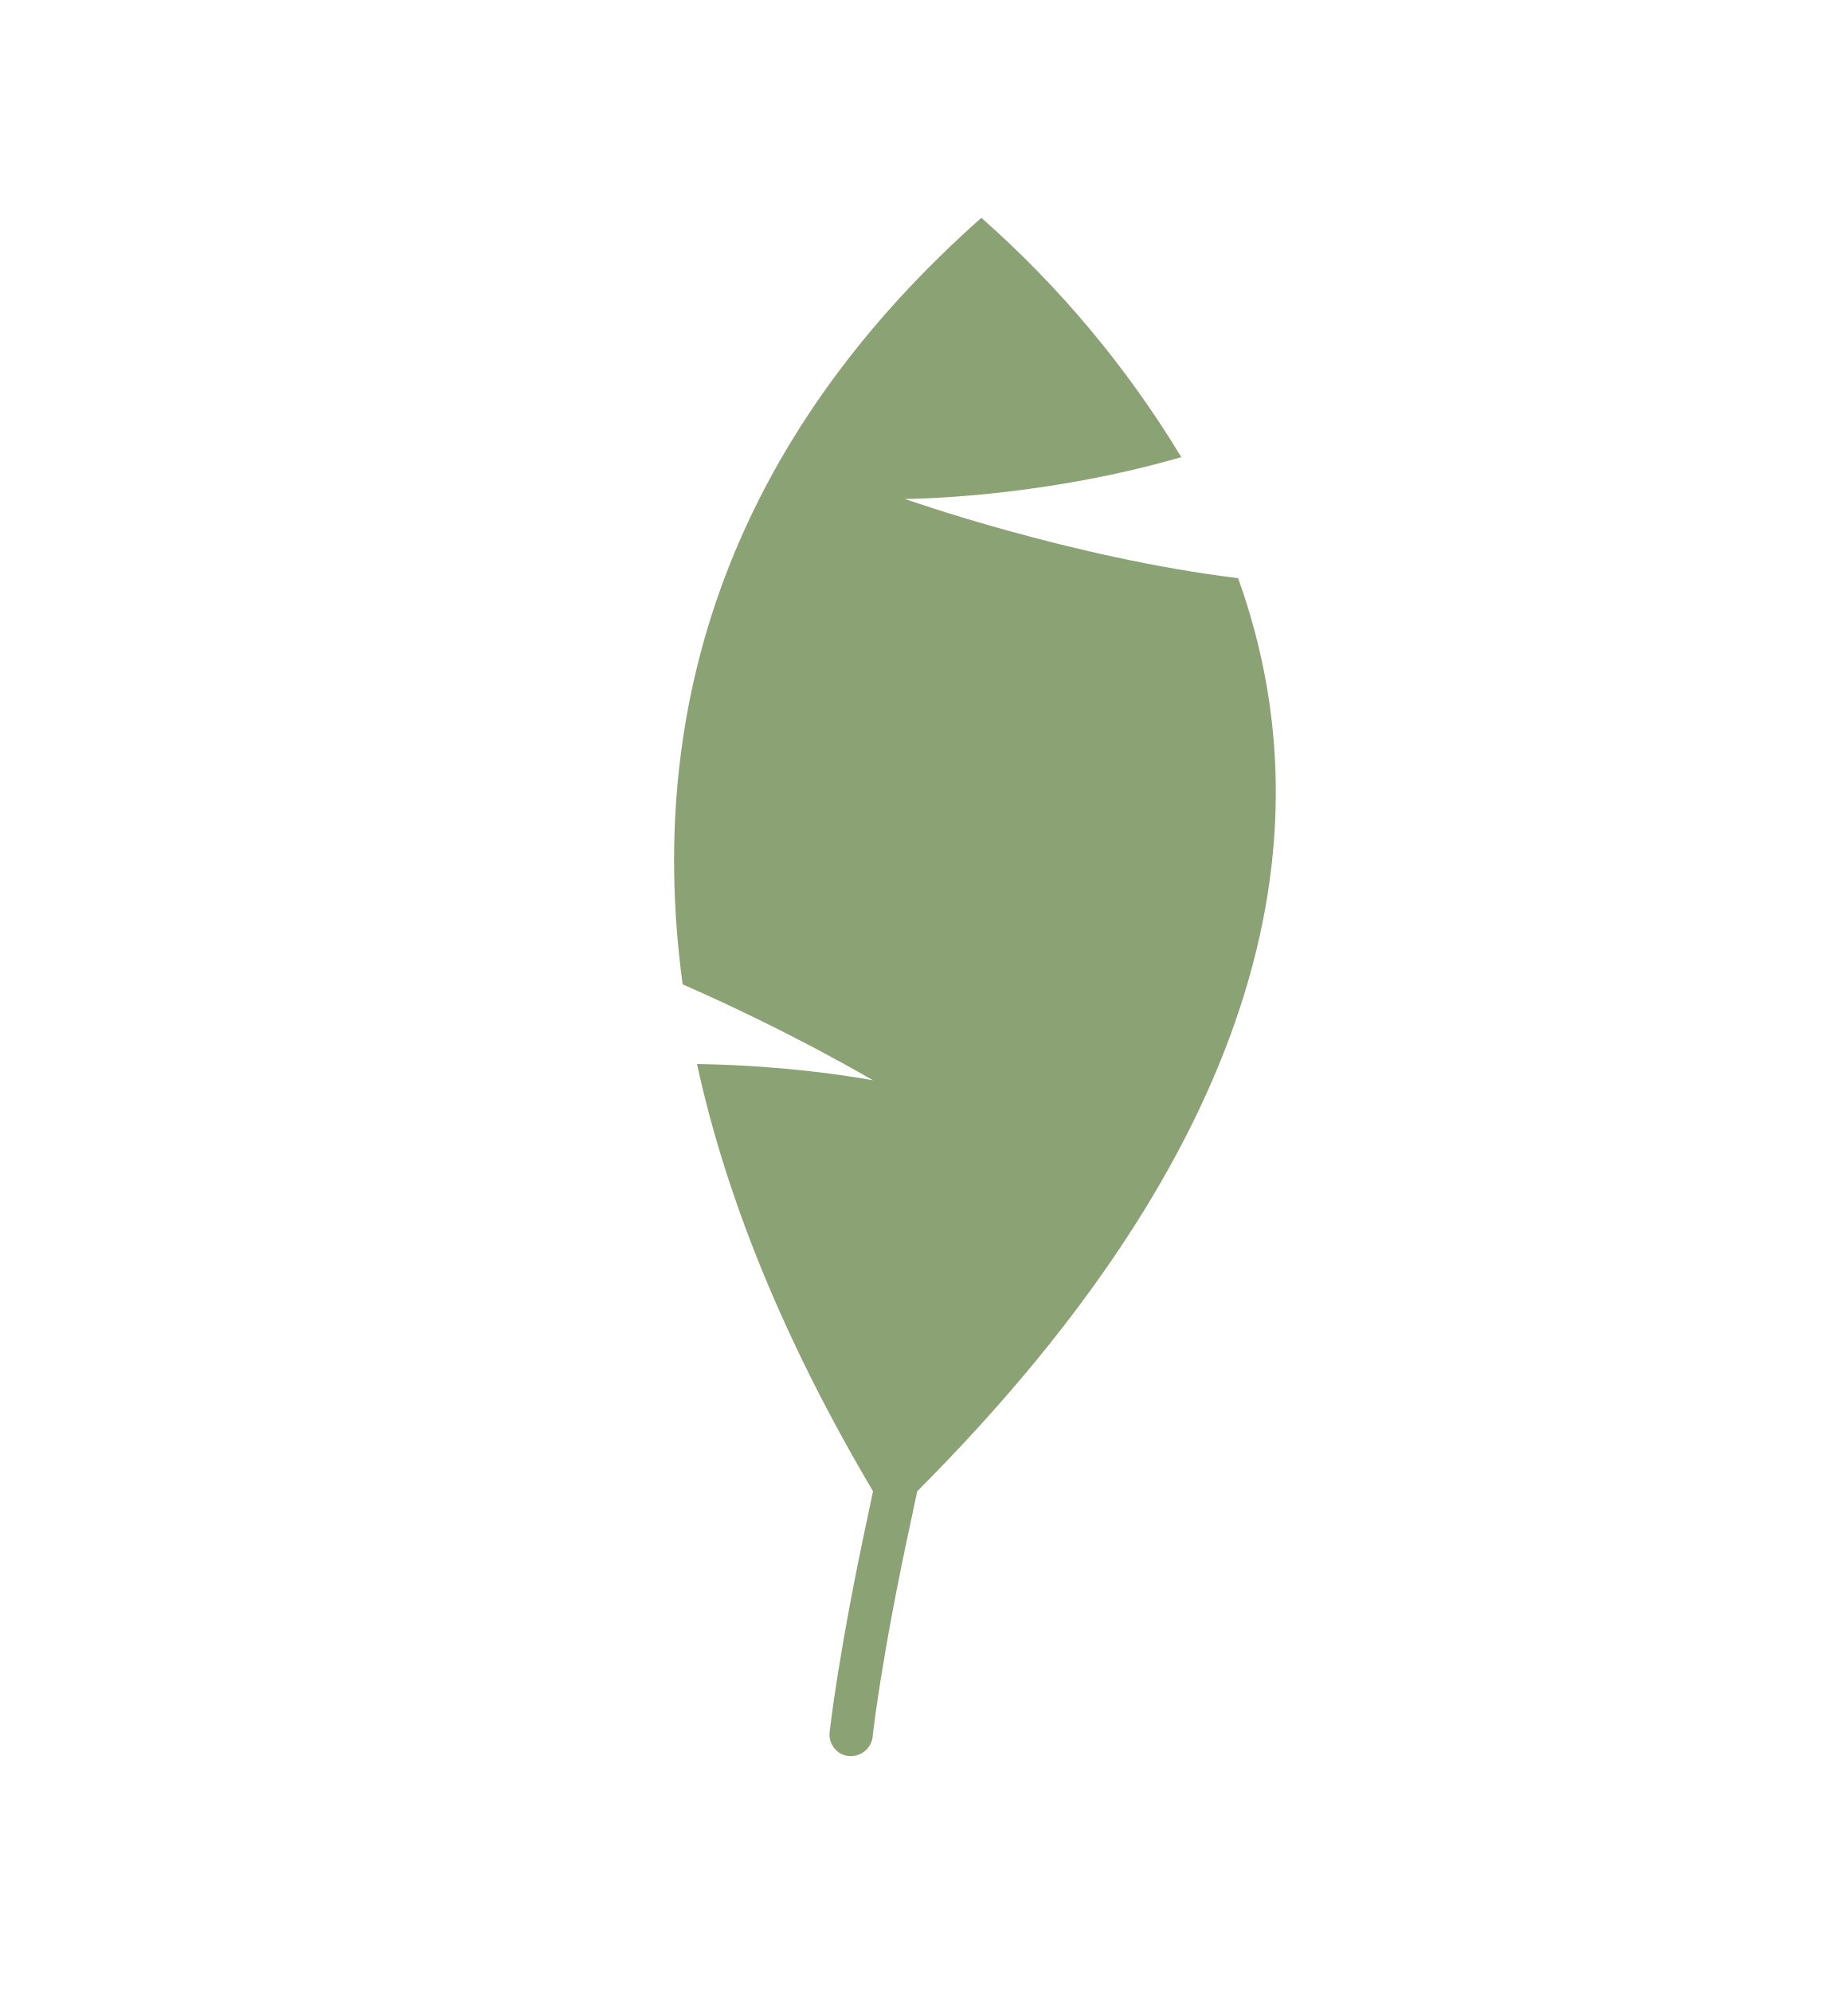
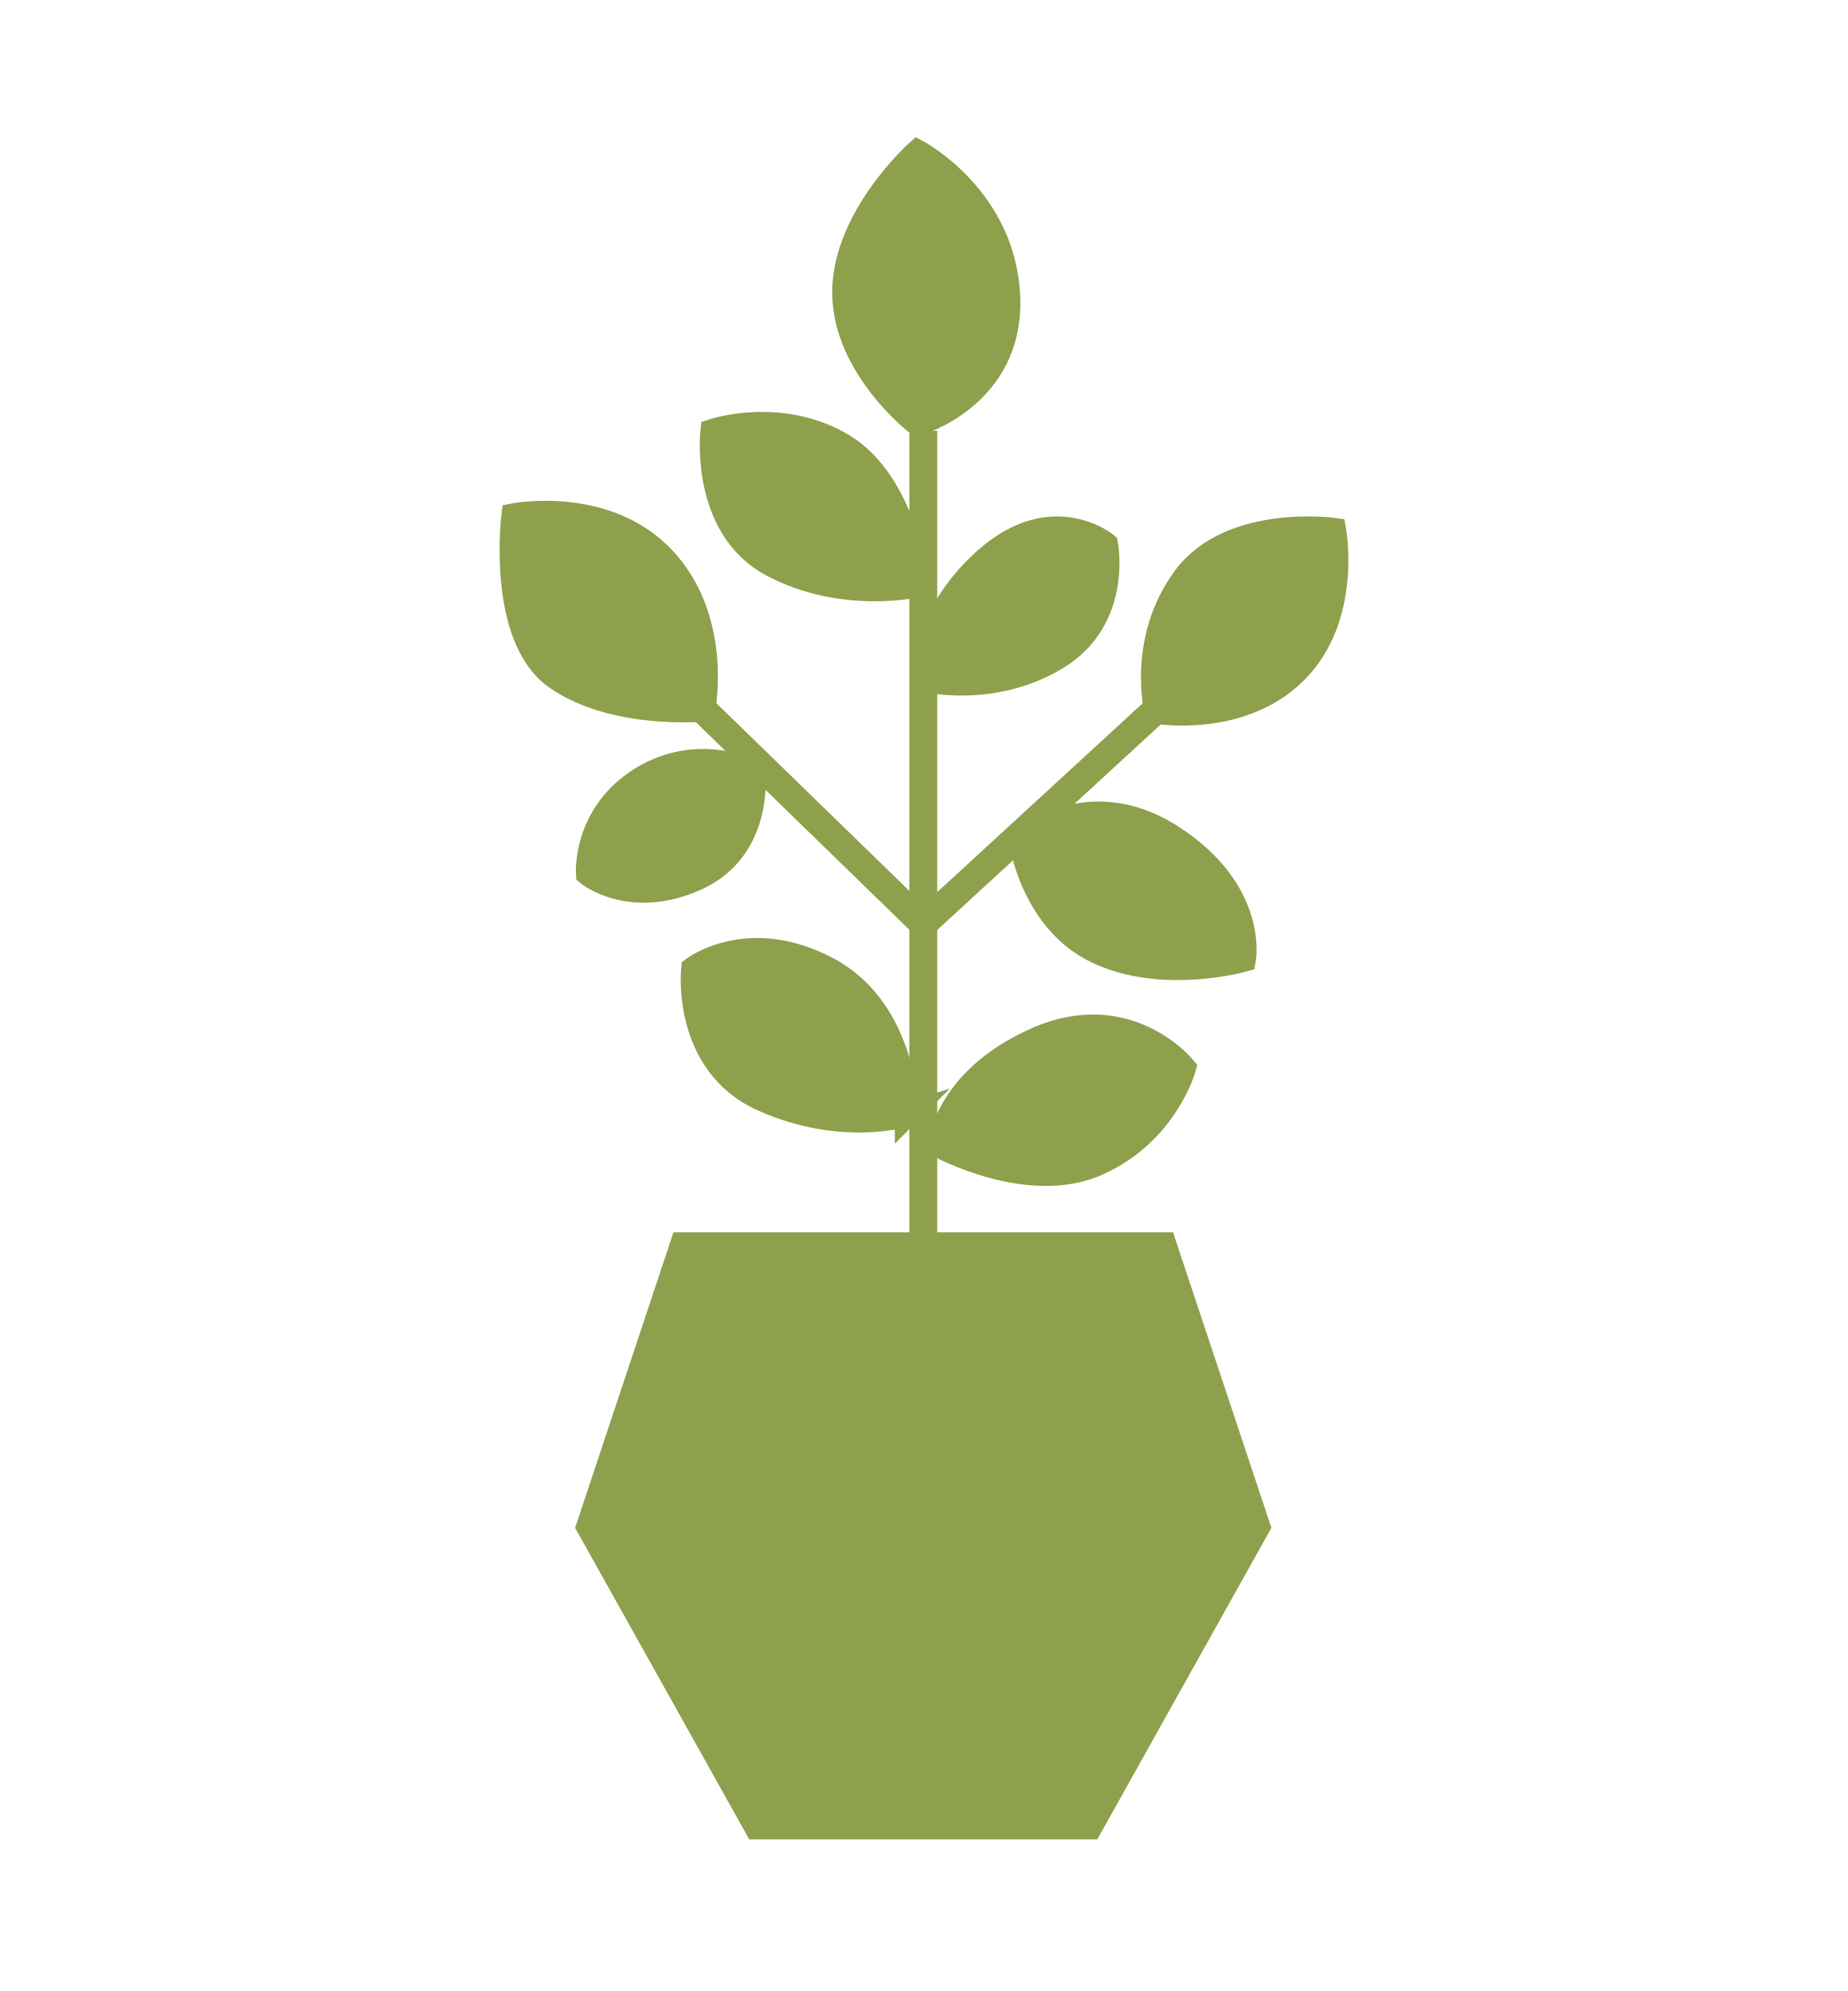
- <svg xmlns="http://www.w3.org/2000/svg" id="Layer_1" version="1.1" viewBox="0 0 464 500">
+ <svg xmlns="http://www.w3.org/2000/svg" version="1.1" viewBox="0 0 464 500">
  <defs>
    <style>
      .st0 {
-         fill: #8ba275;
+         stroke-width: 6px;
+       }
+ 
+       .st0, .st1 {
+         stroke: #8ea04b;
+         stroke-miterlimit: 10;
+       }
+ 
+       .st0, .st2 {
+         fill: #8ea04b;
+       }
+ 
+       .st1 {
+         fill: none;
+         stroke-width: 7px;
      }
    </style>
  </defs>
-   <path class="st0" d="M310.9,145.2c-41.9-5.1-83.7-19.9-83.7-19.9,0,0,33.2,0,69.4-10.5-13.58-22.47-30.5-42.74-50.2-60.1-58.9,52.2-85.2,117.4-75,192.5,27,11.8,47.8,24.1,47.8,24.1,0,0-18.8-3.7-44.2-4.1,7.4,34,22,69.8,44.2,107.3l-1.2,5.7c-7.5,34.8-9.6,54-9.7,54.8-.3,3,1.8,5.7,4.8,6h.6c2.7,0,5.1-2.1,5.4-4.8,0-.2,2.1-19.5,9.5-53.7l1.7-8c79.8-80,106.2-157.9,80.6-229.2v-.1Z" />
+   <g id="Layer_2">
+     <polygon class="st2" points="294.53 309.47 319.23 383.69 275.51 461.92 188.12 461.92 144.4 383.69 169.09 309.47 294.53 309.47" />
+   </g>
+   <g id="Layer_3">
+     <line class="st1" x1="231.82" y1="317.42" x2="231.82" y2="108.2" />
+     <polyline class="st1" points="290.33 178.21 231.82 232.01 174.81 176.56" />
+   </g>
+   <g id="Layer_4">
+     <path class="st0" d="M230.35,106.45s-18.4-14.15-18.4-33.04,18.4-35.33,18.4-35.33c0,0,21.83,11.53,22.81,36.55.98,25.02-22.81,31.81-22.81,31.81Z" />
+     <path class="st0" d="M290.34,178.78s-4.51-18.03,7.08-33.7c11.59-15.67,37.57-12.02,37.57-12.02,0,0,4.08,21.9-9.66,35.63-13.74,13.74-34.99,10.09-34.99,10.09Z" />
+     <path class="st0" d="M256.31,211.2s16.74-14.81,38-1.07c21.25,13.74,18.03,30.91,18.03,30.91,0,0-20.18,5.8-36.71-1.93s-19.32-27.91-19.32-27.91Z" />
+     <path class="st0" d="M235.95,287.81s1.16-16.55,24.19-26.8c23.03-10.25,37.18,7.13,37.18,7.13,0,0-4.43,16.37-21.72,24.11-17.29,7.74-39.64-4.44-39.64-4.44Z" />
+     <path class="st0" d="M227.69,279.94s-16.31,5.15-36.28-3.86c-19.96-9.02-17.39-32.84-17.39-32.84,0,0,13.74-10.52,33.7,0s19.96,36.71,19.96,36.71Z" />
+     <path class="st0" d="M189.15,193.84s-13.74-7.21-28.16,1.72c-14.42,8.93-13.39,23.87-13.39,23.87,0,0,10.65,8.76,27.3,1.2,16.66-7.56,14.25-26.79,14.25-26.79Z" />
+     <path class="st0" d="M176.59,178.22s-22.54,2.14-37.02-8.07c-14.48-10.2-10.68-40.75-10.68-40.75,0,0,23.26-4.58,37.73,10.85,14.48,15.42,9.97,37.97,9.97,37.97Z" />
+     <path class="st0" d="M230.38,146.99s-18.68,4.37-36.49-5.08c-17.82-9.45-15.03-33.7-15.03-33.7,0,0,17.17-5.8,32.84,3.65s18.68,35.13,18.68,35.13Z" />
+     <path class="st0" d="M232.64,170.84s-1.97-15.37,14.79-30.33c16.76-14.96,30.29-3.84,30.29-3.84,0,0,3.65,18.82-12.32,28.52-15.97,9.7-32.76,5.65-32.76,5.65Z" />
+   </g>
</svg>
